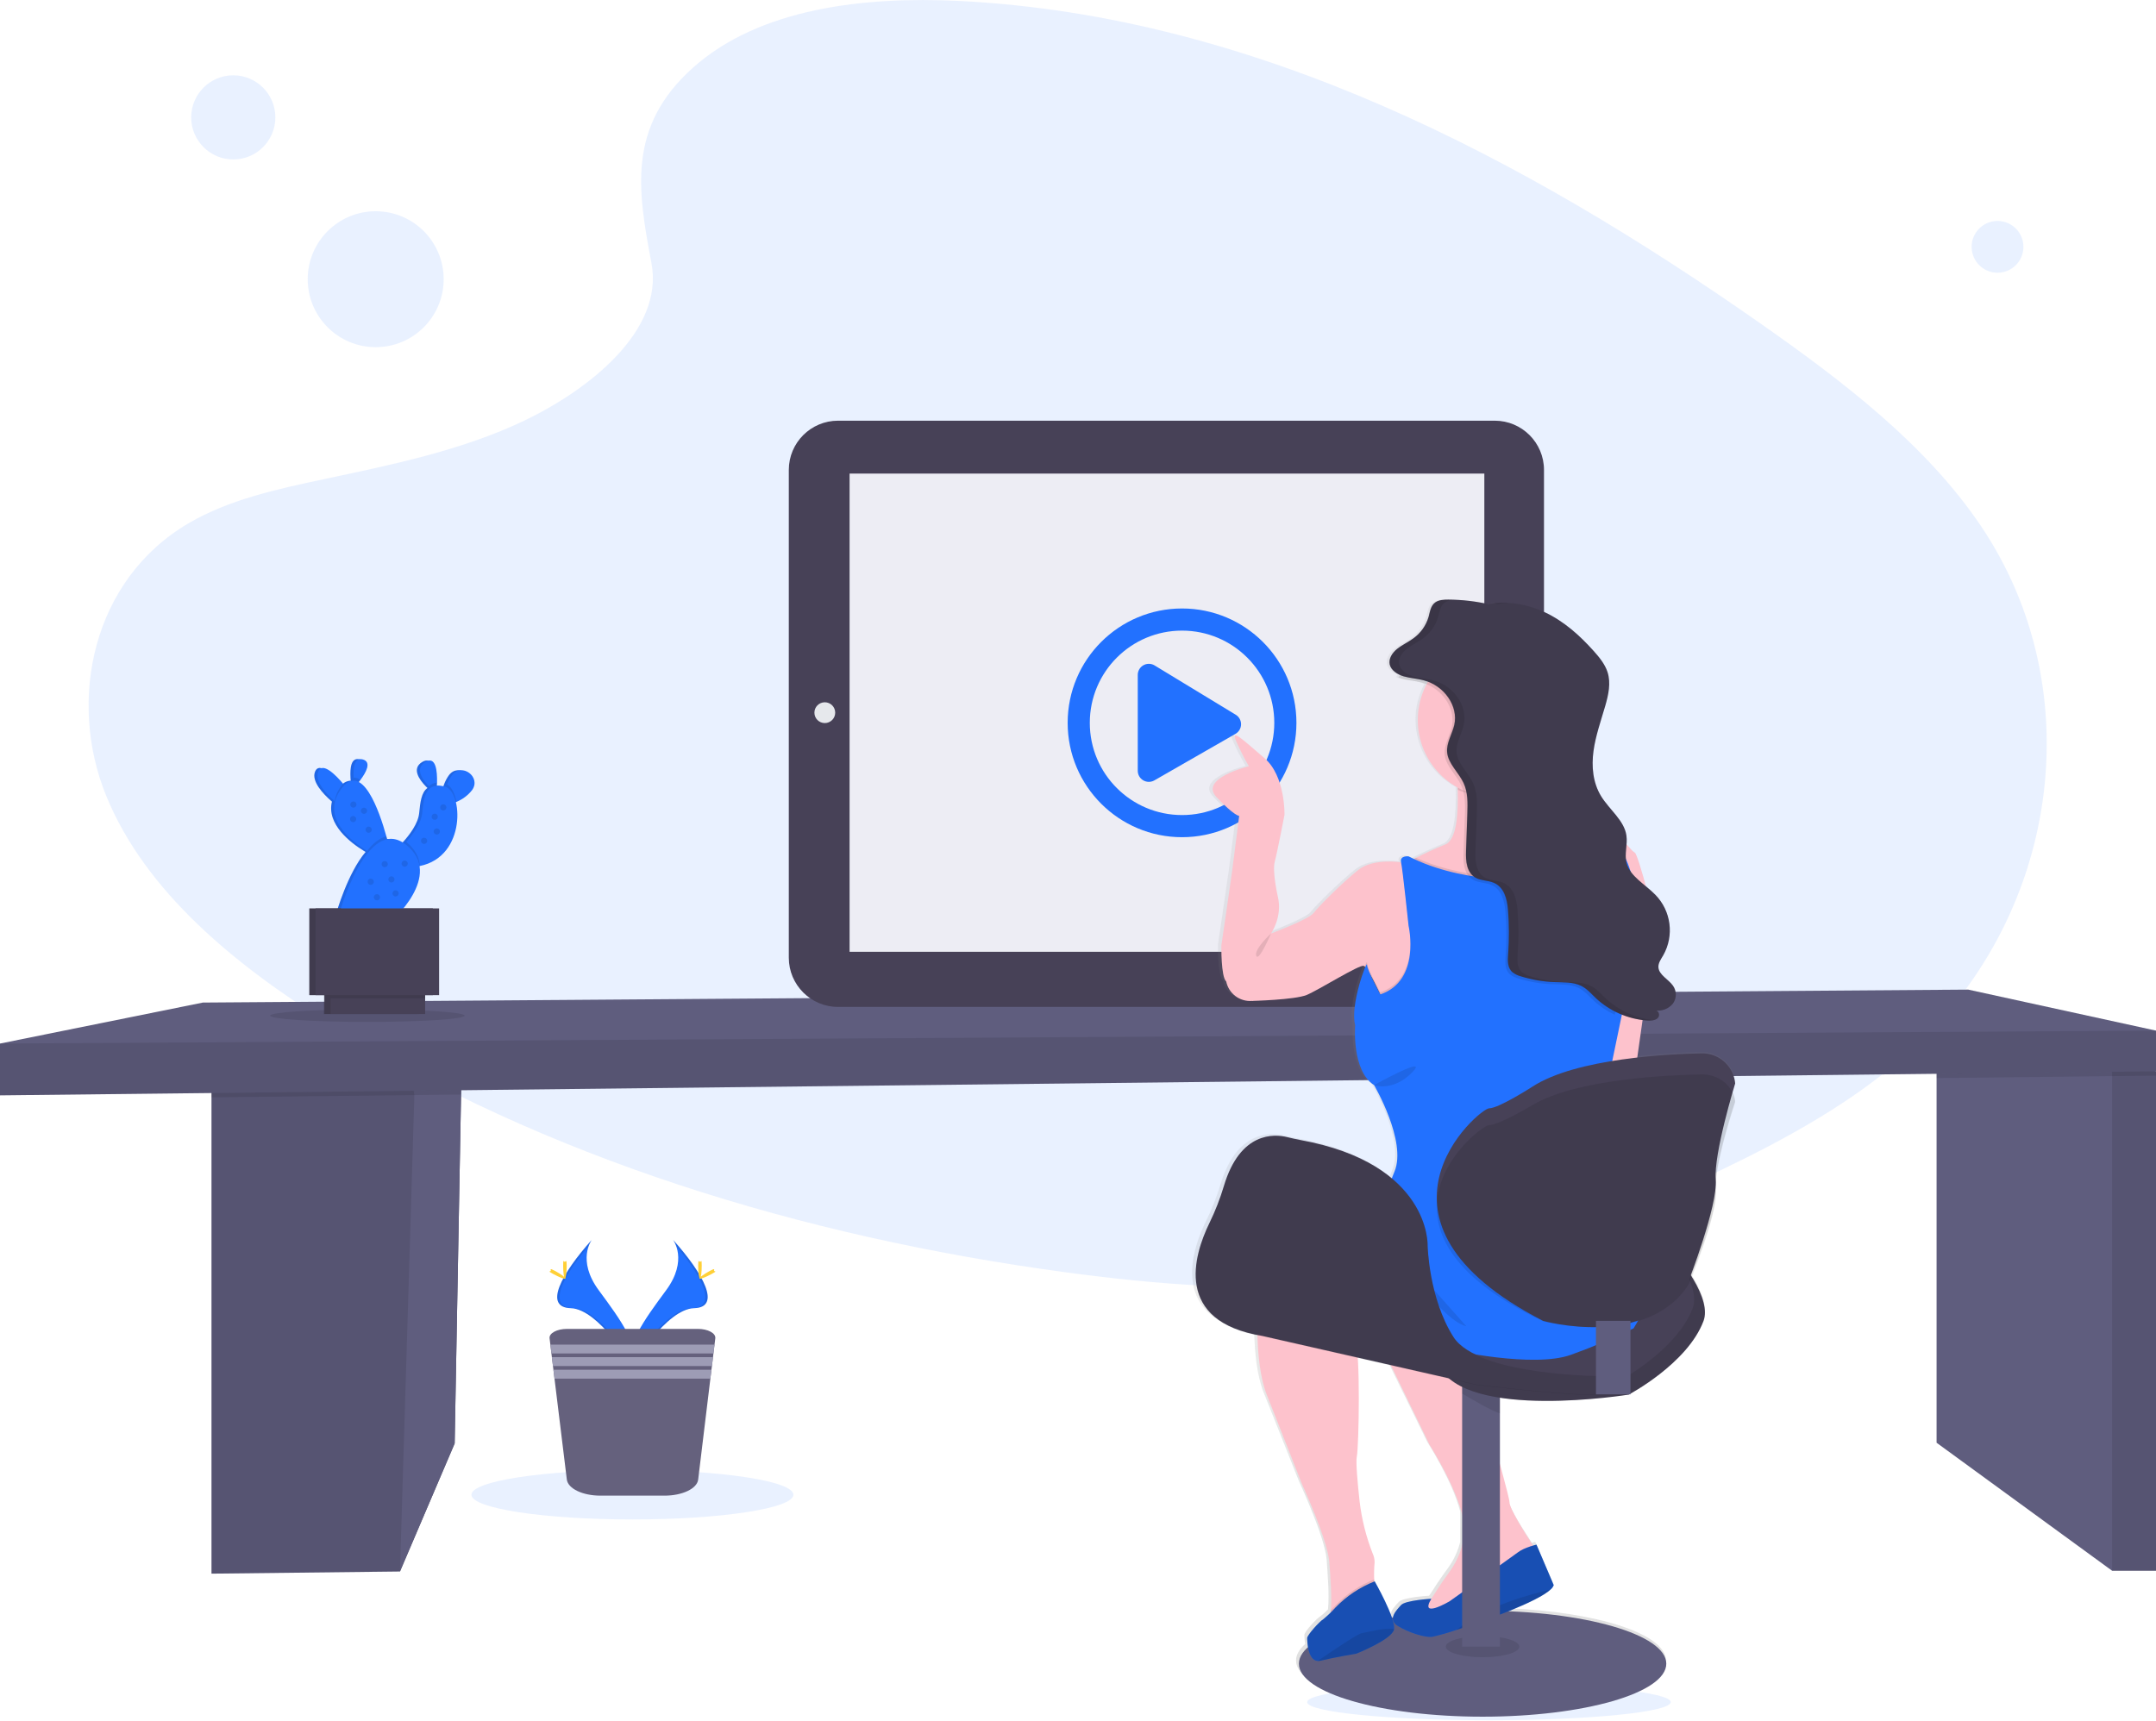
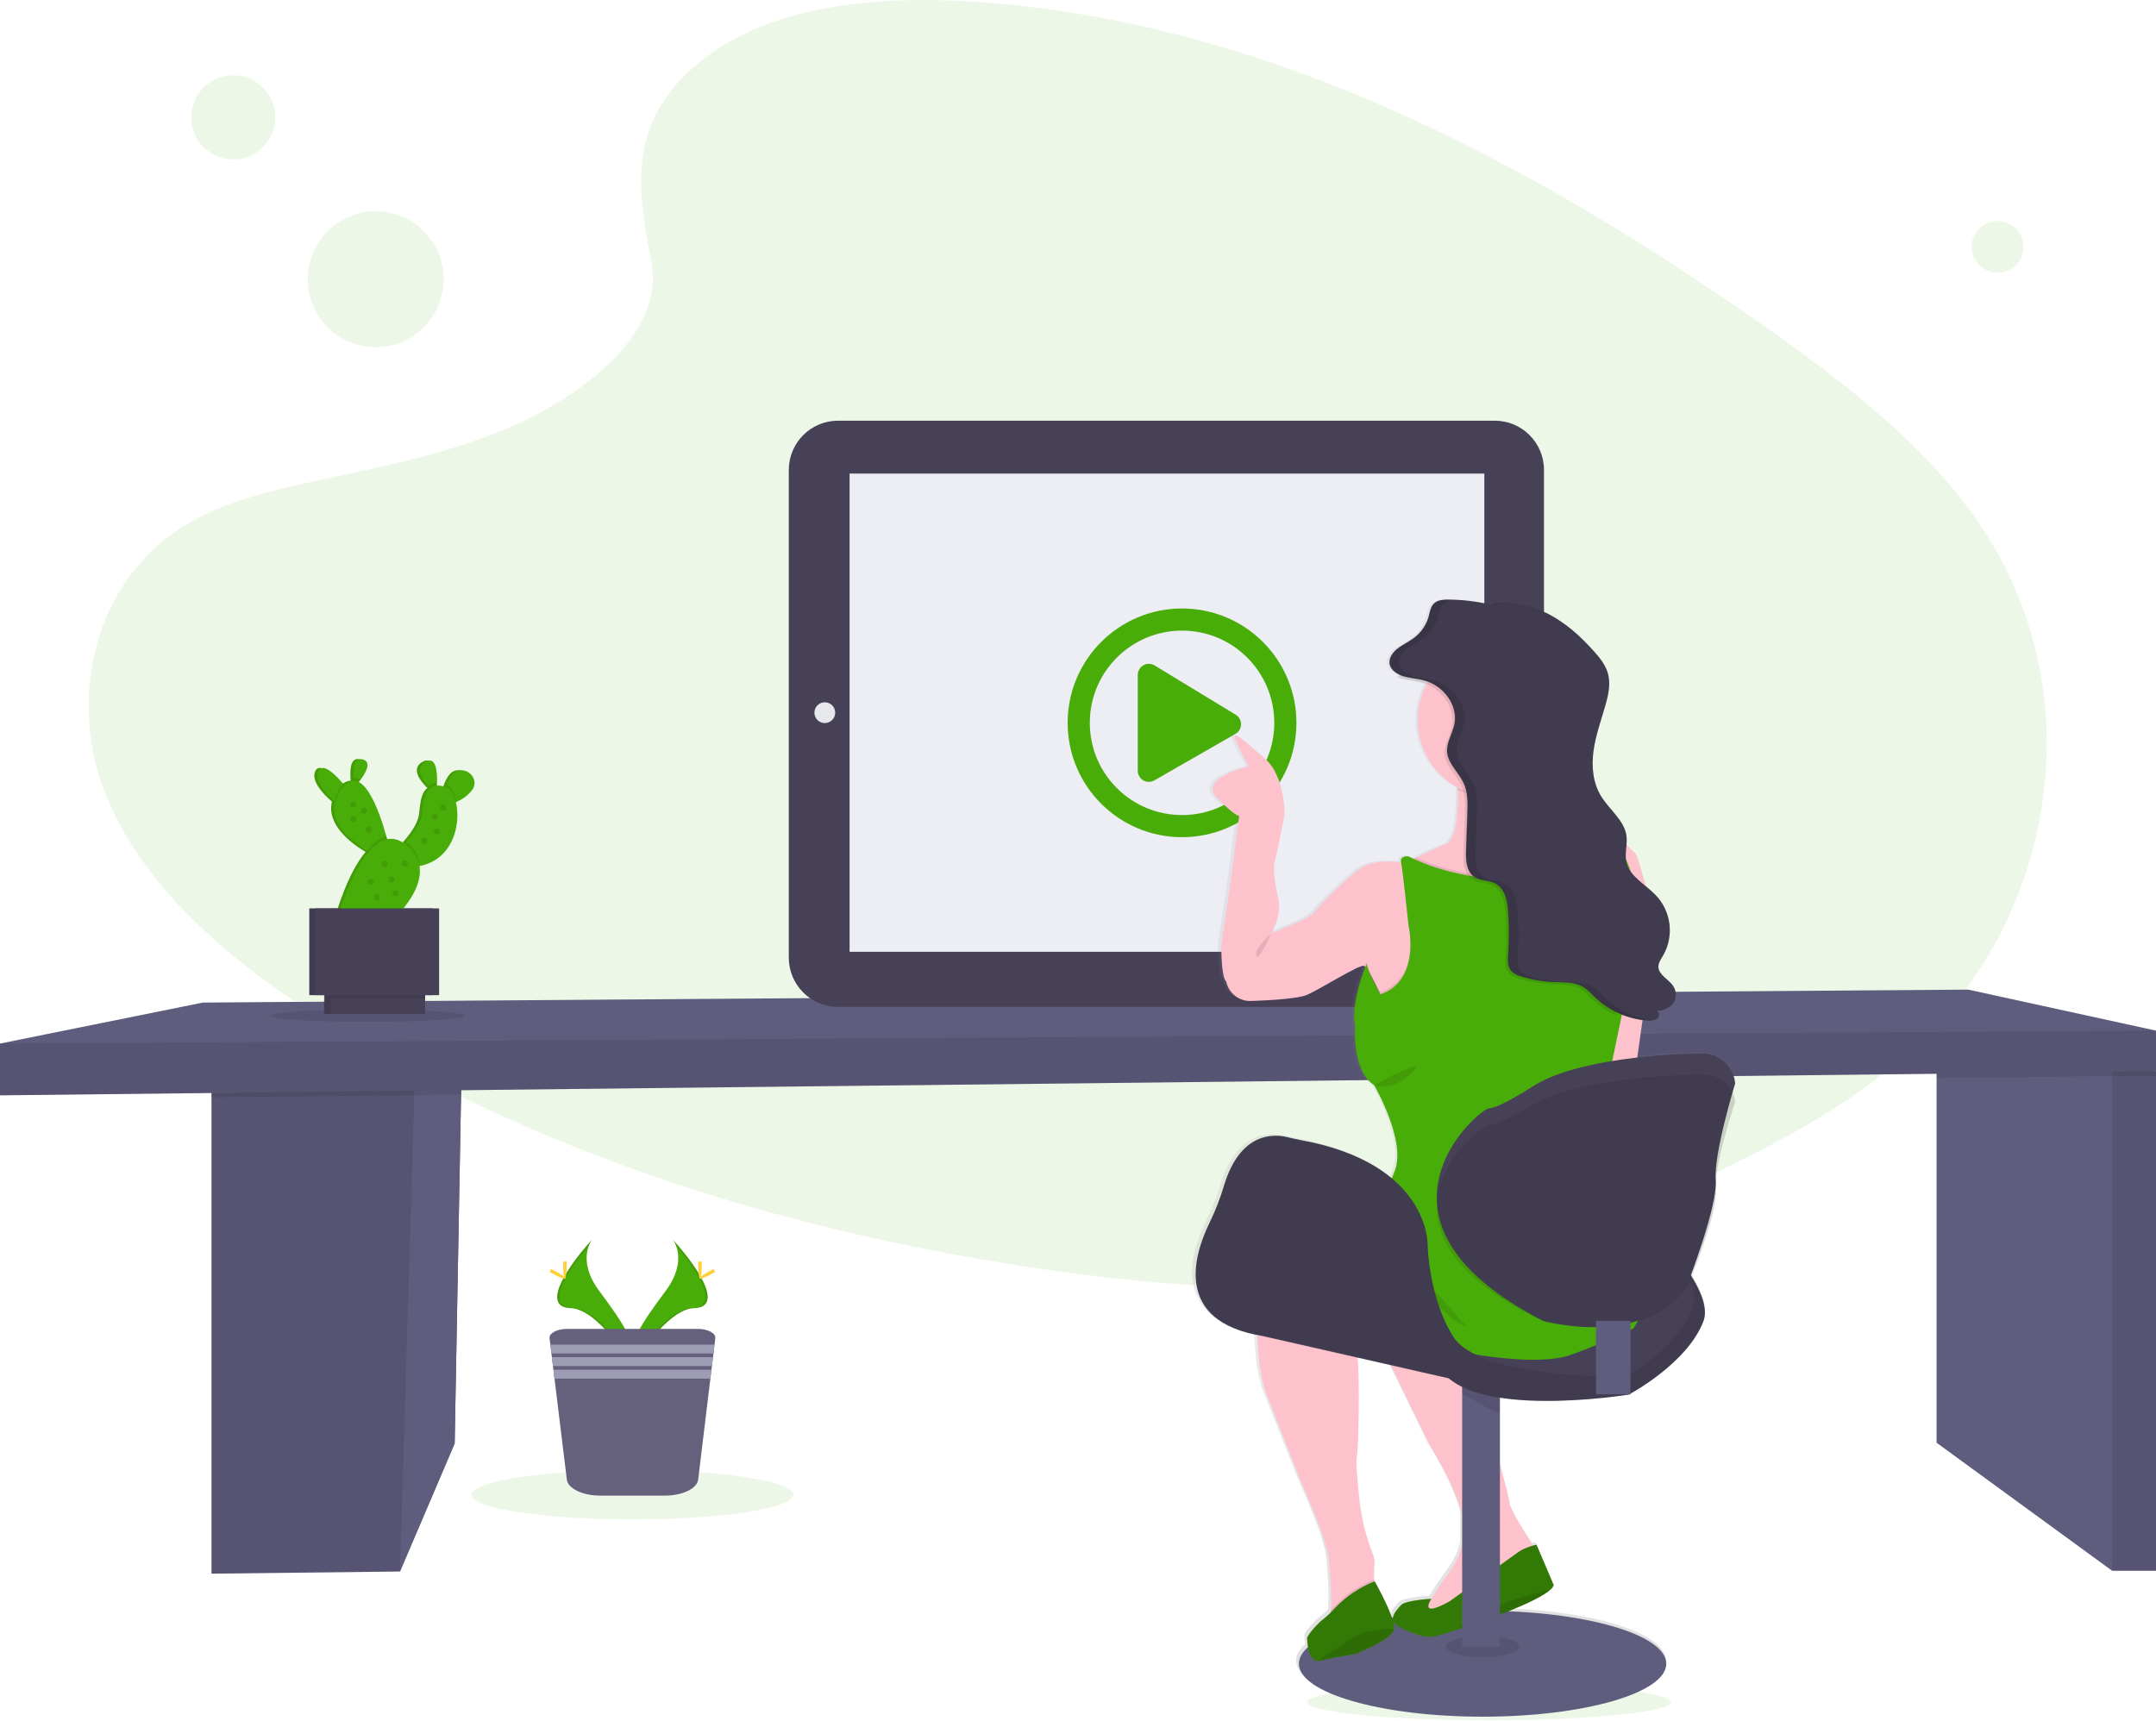
<svg xmlns="http://www.w3.org/2000/svg" id="26e08365-e7f3-4f87-b2fd-e29738693ebb" data-name="Layer 1" width="999" height="797.25" viewBox="0 0 999 797.25">
  <defs>
    <linearGradient id="c24143ca-a0c1-48a5-a3b5-0343775bf348" x1="778.67" y1="845.35" x2="778.67" y2="329.26" gradientUnits="userSpaceOnUse">
      <stop offset="0" stop-color="gray" stop-opacity="0.25" />
      <stop offset="0.54" stop-color="gray" stop-opacity="0.12" />
      <stop offset="1" stop-color="gray" stop-opacity="0.1" />
    </linearGradient>
  </defs>
-   <path d="M421.71,82.64c30.78-27.43,79.11-33,123.09-30.84,138.16,6.87,262.87,73.56,370.74,149,39.05,27.31,77.5,56.74,102.85,94.35,51.6,76.57,36.3,182.63-35.46,245.7-24.41,21.46-54,37.91-84.39,52.5-54,25.93-112.31,46.74-173.62,52.67-43.73,4.22-88,.79-131.46-5.11C472,624.45,352.81,588,252.9,525.72c-43.82-27.33-85.13-61.3-103.19-105.52S143.21,320,188,293.8c18.51-10.82,40.64-15.71,62.3-20.3,31.89-6.76,64.29-13.42,93.06-27.15,29.72-14.19,64.92-41.63,59-73C396,139.63,391,110,421.71,82.64Z" transform="translate(-100.5 -51.37)" fill="#2271ff" opacity="0.1" />
-   <circle cx="174.08" cy="129.4" r="31.5" fill="#2271ff" opacity="0.1" />
-   <circle cx="108.09" cy="54.4" r="19.5" fill="#2271ff" opacity="0.1" />
-   <circle cx="925.57" cy="114.4" r="12" fill="#2271ff" opacity="0.1" />
-   <ellipse cx="689.92" cy="788.85" rx="84.24" ry="8.4" fill="#2271ff" opacity="0.1" />
+   <path d="M421.71,82.64c30.78-27.43,79.11-33,123.09-30.84,138.16,6.87,262.87,73.56,370.74,149,39.05,27.31,77.5,56.74,102.85,94.35,51.6,76.57,36.3,182.63-35.46,245.7-24.41,21.46-54,37.91-84.39,52.5-54,25.93-112.31,46.74-173.62,52.67-43.73,4.22-88,.79-131.46-5.11C472,624.45,352.81,588,252.9,525.72c-43.82-27.33-85.13-61.3-103.19-105.52S143.21,320,188,293.8c18.51-10.82,40.64-15.71,62.3-20.3,31.89-6.76,64.29-13.42,93.06-27.15,29.72-14.19,64.92-41.63,59-73C396,139.63,391,110,421.71,82.64Z" transform="translate(-100.5 -51.37)" fill="#49AD09" opacity="0.1" />
+   <circle cx="174.08" cy="129.4" r="31.5" fill="#49AD09" opacity="0.1" />
+   <circle cx="108.09" cy="54.4" r="19.5" fill="#49AD09" opacity="0.1" />
+   <circle cx="925.57" cy="114.4" r="12" fill="#49AD09" opacity="0.1" />
+   <ellipse cx="689.92" cy="788.85" rx="84.24" ry="8.4" fill="#49AD09" opacity="0.1" />
  <polygon points="214 487.31 213.63 507.26 210.67 668.97 185.33 728.31 98 729.31 98 496.5 189.14 489.28 214 487.31" fill="#5f5d7e" />
  <polygon points="214 487.31 213.63 507.26 210.67 668.97 185.33 728.31 98 729.31 98 496.5 189.14 489.28 214 487.31" opacity="0.1" />
  <polygon points="214 487.31 213.63 507.26 210.67 668.97 185.33 728.31 192 507.64 191.98 507.5 189.14 489.28 214 487.31" fill="#5f5d7e" />
  <polygon points="189.14 489.28 214 487.31 213.63 507.26 191.98 507.5 98 508.55 98 496.5 189.14 489.28" opacity="0.1" />
  <polygon points="999 496.5 999 727.97 978.67 727.97 897.33 668.64 897.33 489.97 970 483.14 974.46 485.19 978.67 487.13 999 496.5" fill="#5f5d7e" />
  <rect x="978.67" y="485.19" width="20.33" height="242.78" opacity="0.1" />
  <polygon points="999 485.19 999 498.5 978.67 498.73 897.33 499.63 897.33 489.97 970 483.14 974.46 485.19 978.67 487.13 978.67 485.19 999 485.19" opacity="0.1" />
  <polygon points="999 477.64 999 496.5 0 507.64 0 483.64 94 464.64 912 458.64 999 477.64" fill="#5f5d7e" />
  <polygon points="999 477.64 999 496.5 0 507.64 0 483.64 999 477.64" opacity="0.1" />
  <rect x="365.5" y="194.97" width="349.92" height="271.69" rx="22.82" ry="22.82" fill="#474157" />
  <rect x="393.66" y="219.48" width="294.12" height="221.63" fill="#ededf4" />
  <circle cx="382.18" cy="330.29" r="4.82" fill="#e6e8ec" />
  <circle cx="700.81" cy="330.81" r="7.95" fill="#e6e8ec" />
-   <path d="M672.93,382.52l-37.61-22.86a5.14,5.14,0,0,0-7.63,4.48V408.6a5.14,5.14,0,0,0,7.63,4.48l37.61-21.58A5.15,5.15,0,0,0,672.93,382.52Zm28.28,3.85a53,53,0,1,0-53,53A53,53,0,0,0,701.21,386.37Zm-95.74,0a42.74,42.74,0,1,1,42.74,42.74A42.73,42.73,0,0,1,605.47,386.37Z" transform="translate(-100.5 -51.37)" fill="#2271ff" />
+   <path d="M672.93,382.52l-37.61-22.86a5.14,5.14,0,0,0-7.63,4.48V408.6a5.14,5.14,0,0,0,7.63,4.48l37.61-21.58A5.15,5.15,0,0,0,672.93,382.52Zm28.28,3.85a53,53,0,1,0-53,53A53,53,0,0,0,701.21,386.37Zm-95.74,0a42.74,42.74,0,1,1,42.74,42.74A42.73,42.73,0,0,1,605.47,386.37Z" transform="translate(-100.5 -51.37)" fill="#49AD09" />
  <path d="M904.38,560.51a12.5,12.5,0,0,0-1.13-3.52c.76-2.59,1.25-4.18,1.25-4.18s0-.38-.12-1a15.35,15.35,0,0,0-15.55-12.88c-6,.11-17.38.51-30,1.93.72-5.05,1.58-11.09,2.48-17.31l1.65.18c.38,0,.78,0,1.18.06h.53a5.44,5.44,0,0,0,3.66-1.12,2.16,2.16,0,0,0-.67-3.54,8.92,8.92,0,0,0,7.83-3.28,7,7,0,0,0,0-8.14c-2.11-3-6.58-5-6.82-8.53-.13-2,1.21-3.8,2.26-5.57a23.27,23.27,0,0,0-3.67-27.95,54.76,54.76,0,0,0-4.44-3.95c-2.2-8.08-4.5-15.3-5.18-15.53-.88-.29-2.39-2.19-3.83-3.82a18.4,18.4,0,0,0-.07-4.13c-1.06-7-8-12-11.82-18.18s-4.51-13.75-3.53-20.83,3.45-13.93,5.46-20.84c1.5-5.13,2.75-10.58,1.07-15.67-1.19-3.63-3.78-6.77-6.45-9.72-6.41-7.09-13.8-13.73-22.92-18a45.55,45.55,0,0,0-20.29-4.34h-.07l-1.1.06-.78.05-.78.08-.83.08h0c-.85.11-1.69.24-2.53.41a87.31,87.31,0,0,0-18.55-2.08h-.81a9.5,9.5,0,0,0-5.3,1.25c-2.22,1.55-2.5,4.33-3.17,6.75a18.73,18.73,0,0,1-7.2,10c-2.39,1.72-5.2,3-7.48,4.8s-4.06,4.5-3.45,7.16c.51,2.23,2.59,3.89,5,4.9-.29.36-.59.71-.87,1.08.47.19,1,.36,1.43.5,3,.89,6.23,1,9.27,1.81a20.31,20.31,0,0,1,2.46.83,35.12,35.12,0,0,0-4.11,16.52,35.59,35.59,0,0,0,18.62,31.22c0,.34,0,.67,0,1,.31,10.44-.48,23.14-5.82,25.29s-10.45,4.58-13.6,6.15l-1,.53c-.83-.38-1.66-.78-2.47-1.2,0,0-4.25-.5-3.51,2.74,0,0-12.85-2-19.9,3.49s-18.62,16.95-20.89,19.94S688,483.54,688,483.54s5.53-7.73,3.14-17.2c0,0-2.64-11.42-1.38-16s4.53-21.58,4.53-21.58.46-17.94-9.33-26.17-16.6-15-12.82-7a111.46,111.46,0,0,0,5.54,10.71s-23.41,5.56-15.1,14.24,10.57,8.69,10.57,8.69-2.77,21.43-3.28,25.42-5,34.39-5,34.39-.25,14.46,2.27,16.7c0,0,1.65,9.31,12.08,9,0,0,19.88-.5,25.42-2.74s24.66-14.21,26.68-13.46a1.15,1.15,0,0,1,.39.26,2.83,2.83,0,0,1,.3.3c-2,4.43-6.74,19.47-4.72,26.86,0,0-1.76,20.93,8.81,27.66,0,0,15.35,25.92,9.56,39.87-.46,1.13-.87,2.17-1.25,3.18-8.79-7.29-22.2-14-42.68-17.71-2.09-.38-4.17-.84-6.23-1.34-5.82-1.41-21.83-2.7-29.45,22.61a111.36,111.36,0,0,1-6.76,17.12c-3,6.07-6.33,14.77-6.4,23.4-.17,12.1,6.08,24.09,28.76,28.49.25,9,1.28,19.72,4.36,27.43,6.29,15.7,16.36,41.12,16.36,41.12s12.08,25.92,12.84,36.38c.49,6.85,1.21,15.83.71,22,0,.38-.06.74-.1,1.1a26.52,26.52,0,0,1-3.38,3.07c-1.76,1-7.55,7.23-7.55,8.72a26.64,26.64,0,0,0,.38,4.26c-2.74,2.39-4.24,5-4.24,7.6,0,13.52,38.37,24.48,85.7,24.48s85.69-11,85.69-24.48c0-12.34-32-22.54-73.58-24.22,8.67-3.46,16.37-7.09,19.56-10a4.68,4.68,0,0,0,1.51-2.06l-8.05-18.69s-.63.14-1.56.41l-.56-.84c-3.58-5.45-10.47-16.31-10.47-19.26,0-1.09-1.82-8.06-4.46-17.61V698c26.26,4,60.1-1.44,60.1-1.44l.15-.08h.66v-.36c4.55-2.52,27.31-15.85,34.06-33.53,2-5.16-.49-12.55-5.44-20.45,3.46-8.59,12-30.78,11.15-39.63,0-.47-.06-1-.06-1.52a26.12,26.12,0,0,0,.1-2.72c1-13,9-36.75,9-36.75S904.48,561.11,904.38,560.51Zm-170-57.76c1.82,3.2,3.77,7.29,4.54,8.95h0S736.26,506.8,734.43,502.75Zm1.9,280.1-.19.07,0-1a59.38,59.38,0,0,1,.19-7.82,9.16,9.16,0,0,0-.86-4.06,96,96,0,0,1-6.13-24.13c-1-8.72-1.83-18.23-1.31-20.65.78-3.71,1.42-31.81.45-45.66l15.48,3.48,18,36.7s11.58,17.92,15.17,32.06V766a34.6,34.6,0,0,1-5.41,11.74c-2.39,3.27-4.72,6.58-6.88,10-.66,1.06-1.39,2.15-2.12,3.17-.24,0-12.07.69-14.08,2.91-1.24,1.37-3.4,3.53-3.76,5.7l-.51.08C742,792.69,736.33,782.85,736.33,782.85Z" transform="translate(-100.5 -51.37)" fill="url(#c24143ca-a0c1-48a5-a3b5-0343775bf348)" />
  <path d="M812.43,770l-4,13-17,14.75-25,7.18s-11.75-6.43-7.75-7.68c1.11-.35,2.43-1.62,3.77-3.28-1.4,5.1,9.73-1.47,9.73-1.47s28.75-20.5,31.75-22.75a22.61,22.61,0,0,1,6.4-2.93C811.58,768.77,812.43,770,812.43,770Z" transform="translate(-100.5 -51.37)" opacity="0.1" />
  <path d="M812.43,770l-4,13-17,14.75-25,7.18s-11.75-6.43-7.75-7.68c1.11-.35,2.43-1.62,3.77-3.28a50,50,0,0,0,3.34-4.82c2.14-3.44,4.46-6.76,6.83-10a36,36,0,0,0,6.31-16.61c1.75-13.75-16-41.5-16-41.5l-32.25-66.25,45,5.5s24.25,83.25,24.25,87.25c0,3,6.84,13.85,10.4,19.32C811.58,768.77,812.43,770,812.43,770Z" transform="translate(-100.5 -51.37)" fill="#fdc2cc" />
  <ellipse cx="686.97" cy="771.05" rx="85.12" ry="24.55" fill="#5f5d7e" />
-   <path d="M820.43,786a4.8,4.8,0,0,1-1.5,2.07c-6.18,5.67-29.29,14.1-43.57,18.68A101.11,101.11,0,0,1,763.93,810c-3.5.25-10.75-2-15.75-5.07s-.5-7.43,1.52-9.68,14-2.92,14-2.92c-5.75,9.57,8.49,1.17,8.49,1.17s28.75-20.5,31.75-22.75,8.5-3.5,8.5-3.5Z" transform="translate(-100.5 -51.37)" fill="#2271ff" />
+   <path d="M820.43,786a4.8,4.8,0,0,1-1.5,2.07c-6.18,5.67-29.29,14.1-43.57,18.68A101.11,101.11,0,0,1,763.93,810c-3.5.25-10.75-2-15.75-5.07s-.5-7.43,1.52-9.68,14-2.92,14-2.92c-5.75,9.57,8.49,1.17,8.49,1.17s28.75-20.5,31.75-22.75,8.5-3.5,8.5-3.5Z" transform="translate(-100.5 -51.37)" fill="#49AD09" />
  <path d="M820.43,786a4.8,4.8,0,0,1-1.5,2.07c-6.18,5.67-29.29,14.1-43.57,18.68A101.11,101.11,0,0,1,763.93,810c-3.5.25-10.75-2-15.75-5.07s-.5-7.43,1.52-9.68,14-2.92,14-2.92c-5.75,9.57,8.49,1.17,8.49,1.17s28.75-20.5,31.75-22.75,8.5-3.5,8.5-3.5Z" transform="translate(-100.5 -51.37)" opacity="0.3" />
  <path d="M818.93,788.09c-6.18,5.67-29.29,14.1-43.57,18.68C788.3,795.81,810,790.08,818.93,788.09Z" transform="translate(-100.5 -51.37)" opacity="0.1" />
  <ellipse cx="686.97" cy="763.14" rx="17.03" ry="4.91" opacity="0.1" />
  <rect x="677.5" y="633.64" width="17.5" height="129.5" fill="#5f5d7e" />
  <path d="M795.5,691.43v15c-3.5-1.08-11.49-5.63-17.5-9.21V685h3.65Z" transform="translate(-100.5 -51.37)" opacity="0.1" />
  <path d="M754.27,628.63s57.78-14.87,72.16-26,70.85,41.24,63.39,61-34.62,34.07-34.62,34.07-75.11,12.22-87.9-13.27S754.27,628.63,754.27,628.63Z" transform="translate(-100.5 -51.37)" fill="#474157" />
  <path d="M754.27,628.63s57.78-14.87,72.16-26,70.85,41.24,63.39,61-34.62,34.07-34.62,34.07-75.11,12.22-87.9-13.27S754.27,628.63,754.27,628.63Z" transform="translate(-100.5 -51.37)" opacity="0.1" />
  <path d="M749.27,622.63s57.78-14.87,72.16-26,70.85,41.24,63.39,61-34.62,34.07-34.62,34.07-75.11,12.22-87.9-13.27S749.27,622.63,749.27,622.63Z" transform="translate(-100.5 -51.37)" fill="#474157" />
  <path d="M695.68,486.27,689.43,484s5.5-7.75,3.13-17.25c0,0-2.63-11.46-1.38-16.1s4.5-21.65,4.5-21.65.46-18-9.27-26.25-16.48-15-12.73-7a111.4,111.4,0,0,0,5.5,10.75s-23.25,5.57-15,14.29,10.5,8.71,10.5,8.71-2.75,21.5-3.25,25.5-5,34.5-5,34.5-.25,14.5,2.25,16.75a11.31,11.31,0,0,0,12,9C682.46,515.22,703.68,491.77,695.68,486.27Z" transform="translate(-100.5 -51.37)" fill="#fdc2cc" />
  <path d="M846.68,440.27v14L832.18,459l-24.7,18.18L800.93,482l-29.25-11.75-18.5-19.5s.9-.49,2.46-1.3l1-.53c3.13-1.57,8.06-4,13.51-6.17s6.09-14.89,5.78-25.37l0-1c-.25-7.35-1-13.36-1-13.36s3.05-.58,7.49-1.24c12.31-1.83,35.28-4.3,33.26,3.24a17.37,17.37,0,0,0,0,7.79c.06.28.12.57.19.85,2.08,9.09,8.52,18.61,8.52,18.61l20,7.2.56.2Z" transform="translate(-100.5 -51.37)" fill="#fdc2cc" />
  <path d="M846.68,444.52v-4.25a14,14,0,0,1,4.75,0c1.75.5,5.07,5.75,6.57,6.25s10.68,34.75,9.68,37.75S857.23,555,857.23,555l-19.05,21-3.75-57.75L846.68,484Z" transform="translate(-100.5 -51.37)" fill="#fdc2cc" />
  <path d="M747.93,601.77s-17.41,3.75-15.2,9.25,11.95,5.75,11.95,5.75Z" transform="translate(-100.5 -51.37)" fill="#fdc2cc" />
  <path d="M772.18,490.72l-13.25,28.55-15.75,11.5L740.43,513s-5.32-11.75-7.61-13.74a1.15,1.15,0,0,0-.39-.26c-2-.75-21,11.25-26.5,13.5s-25.25,2.75-25.25,2.75L689.43,484s17.5-6.5,19.75-9.5,13.75-14.5,20.75-20S749.7,451,749.7,451l.2.08,3.28,1.42,9.5,23.25Z" transform="translate(-100.5 -51.37)" fill="#fdc2cc" />
  <path d="M737.43,775.52a59.64,59.64,0,0,0-.19,7.84c.07,2.79.19,5.16.19,5.16l-5.75,12s-19.75,6.5-16.5,3.75c1.13-.95,1.71-3.42,2-6.69.49-6.18-.22-15.19-.71-22.06-.75-10.5-12.75-36.5-12.75-36.5s-10-25.5-16.25-41.25-4-44.25-4-44.25,1-21.5,5.5-28,22-8.75,22-8.75L719.18,644s6.75,25.5,9.25,29.25,1.75,48.5.75,53.25c-.51,2.43.35,12,1.31,20.72a97.31,97.31,0,0,0,6.08,24.2A9.24,9.24,0,0,1,737.43,775.52Z" transform="translate(-100.5 -51.37)" fill="#fdc2cc" />
  <path d="M737.43,788.52l-5.75,12s-19.75,6.5-16.5,3.75c1.13-.95,1.71-3.42,2-6.69.71-.71,1.47-1.49,2.25-2.29a50.49,50.49,0,0,1,17.85-11.93h0C737.31,786.15,737.43,788.52,737.43,788.52Z" transform="translate(-100.5 -51.37)" opacity="0.1" />
-   <path d="M746.45,806.38a.59.59,0,0,1,0,.14c-1,4.75-17.5,11.25-17.5,11.25s-10.5,1.75-16.5,3.25a4.15,4.15,0,0,1-1.41.13c-4.63-.35-4.84-9.26-4.84-10.63s5.75-7.75,7.5-8.75a53.63,53.63,0,0,0,5.56-5.33,51.6,51.6,0,0,1,18.22-12.17h0S747.25,801.45,746.45,806.38Z" transform="translate(-100.5 -51.37)" fill="#2271ff" />
+   <path d="M746.45,806.38a.59.59,0,0,1,0,.14c-1,4.75-17.5,11.25-17.5,11.25s-10.5,1.75-16.5,3.25a4.15,4.15,0,0,1-1.41.13c-4.63-.35-4.84-9.26-4.84-10.63s5.75-7.75,7.5-8.75a53.63,53.63,0,0,0,5.56-5.33,51.6,51.6,0,0,1,18.22-12.17h0S747.25,801.45,746.45,806.38Z" transform="translate(-100.5 -51.37)" fill="#49AD09" />
  <path d="M746.45,806.38a.59.59,0,0,1,0,.14c-1,4.75-17.5,11.25-17.5,11.25s-10.5,1.75-16.5,3.25a4.15,4.15,0,0,1-1.41.13c-4.63-.35-4.84-9.26-4.84-10.63s5.75-7.75,7.5-8.75a53,53,0,0,0,5.64-5.41,50.57,50.57,0,0,1,17.86-12l.28-.11S747.25,801.45,746.45,806.38Z" transform="translate(-100.5 -51.37)" opacity="0.3" />
  <path d="M746.45,806.38a.59.59,0,0,1,0,.14c-1,4.75-17.5,11.25-17.5,11.25s-10.5,1.75-16.5,3.25a4.15,4.15,0,0,1-1.41.13c5.44-3.73,18.63-12.68,20.41-12.88S742,805.55,746.45,806.38Z" transform="translate(-100.5 -51.37)" opacity="0.1" />
  <path d="M815.91,413.66c-6.18,5.09-11.86,4.36-20.49,4.36-6.24,0-14.35,2.19-19.46-.62-.21-7.81-1-14.38-1-14.38s43.5-8.25,40.75,2A18.18,18.18,0,0,0,815.91,413.66Z" transform="translate(-100.5 -51.37)" opacity="0.1" />
  <path d="M828.93,385.06a35.75,35.75,0,0,1-35.75,35.75c-.92,0-1.84,0-2.74-.1h0a35.75,35.75,0,1,1,38.5-35.65Z" transform="translate(-100.5 -51.37)" fill="#fdc2cc" />
  <path d="M762.68,475.77l9.5,15-13.25,28.55-15.75,11.5L740.43,513s-5.32-11.75-7.61-13.74c.66-1.61,1.11-2.35,1.11-1.76,0,2.5,6.15,13.75,6.15,13.75,19-6.5,13.1-31.75,13.1-31.75s-2.36-22.5-3.28-28.42l3.28,1.42Z" transform="translate(-100.5 -51.37)" opacity="0.1" />
  <path d="M846.68,440.27v14L832.18,459l-24.7,18.18L800.93,482l-29.25-11.75-18.5-19.5s.9-.49,2.46-1.3l1-.53c12.87,5.85,26.8,8,36.75,8.77a111,111,0,0,0,13.76.31C844.82,452,845.94,442.9,845,439.67Z" transform="translate(-100.5 -51.37)" opacity="0.1" />
-   <path d="M857.43,667a280.29,280.29,0,0,1-29,12.25c-17.25,6.25-55.25-2-60-3.25s-41.25-15.75-55.25-21.25-17.5-1-20.75-1.5-5.5-6.75-6-8.5,9-17,14.25-24.75,21-6.25,23.25-6.75,18,0,18,0-1-5,4.75-19-9.5-40-9.5-40c-10.5-6.75-8.75-27.75-8.75-27.75-2.5-9.25,5.5-30.5,5.5-28s6.15,13.75,6.15,13.75c19-6.5,13.1-31.75,13.1-31.75s-2.75-26.25-3.48-29.5,3.48-2.75,3.48-2.75q1.22.63,2.46,1.2c13.16,6.2,27.56,8.46,37.78,9.24a111,111,0,0,0,13.76.31c45.67-7.37,37.58-19.12,37.28-19.54l2.22.79c16.5,12,11.5,51.75,11.5,51.75L852,521.67l-4.59,22.1s16.25,98.5,17.75,103.5S857.43,667,857.43,667Z" transform="translate(-100.5 -51.37)" fill="#2271ff" />
+   <path d="M857.43,667a280.29,280.29,0,0,1-29,12.25c-17.25,6.25-55.25-2-60-3.25s-41.25-15.75-55.25-21.25-17.5-1-20.75-1.5-5.5-6.75-6-8.5,9-17,14.25-24.75,21-6.25,23.25-6.75,18,0,18,0-1-5,4.75-19-9.5-40-9.5-40c-10.5-6.75-8.75-27.75-8.75-27.75-2.5-9.25,5.5-30.5,5.5-28s6.15,13.75,6.15,13.75c19-6.5,13.1-31.75,13.1-31.75s-2.75-26.25-3.48-29.5,3.48-2.75,3.48-2.75q1.22.63,2.46,1.2c13.16,6.2,27.56,8.46,37.78,9.24a111,111,0,0,0,13.76.31c45.67-7.37,37.58-19.12,37.28-19.54l2.22.79c16.5,12,11.5,51.75,11.5,51.75L852,521.67l-4.59,22.1s16.25,98.5,17.75,103.5S857.43,667,857.43,667Z" transform="translate(-100.5 -51.37)" fill="#49AD09" />
  <path d="M735.68,622c-1,.75-12.25,24-4,30.5S735.68,622,735.68,622Z" transform="translate(-100.5 -51.37)" opacity="0.1" />
  <path d="M743.68,625.27c.25.75,23.5,37.75,36.25,40.75Z" transform="translate(-100.5 -51.37)" opacity="0.1" />
  <path d="M799.69,332.48l-3.72.79a25.07,25.07,0,0,1,3.14-.93Z" transform="translate(-100.5 -51.37)" opacity="0.1" />
  <path d="M855.71,492l-7,29.65a36.22,36.22,0,0,1-9.72-6.51c-2.23-2.12-4.23-4.55-7.1-5.94-3.69-1.79-8.14-1.55-12.33-1.7a59.32,59.32,0,0,1-15.42-2.64,10.88,10.88,0,0,1-4-1.94c-2.38-2.1-2.22-5.49-2-8.45a129.57,129.57,0,0,0,.15-17.29c-.06-1.08-.14-2.16-.23-3.24-.4-4.83-1.7-10.43-6.64-12.5-2.54-1-5.57-.92-8-2.13a6.61,6.61,0,0,1-1-.62c-3.6-2.52-3.93-7.57-3.79-11.82q.32-8.76.61-17.53a50.94,50.94,0,0,0-.19-8.65h0a19.21,19.21,0,0,0-1.56-5.52c-2.17-4.64-6.69-8.51-7.5-13.41a5.43,5.43,0,0,1-.09-.69c-.42-4.38,2.34-8.46,3.31-12.77,1.94-8.67-4.58-18.17-14.17-20.66-3-.78-6.22-.93-9.21-1.82a14.79,14.79,0,0,1-1.41-.5c7.24-9.66,19.65-16,33.74-16,22.33,0,40.44,16,40.44,35.75,0,11.2-5.83,21.19-14.94,27.75.06.28.13.57.21.85,2.35,9.09,9.64,18.61,9.64,18.61l22.64,7.2,2.52.8C861.37,452.27,855.71,492,855.71,492Z" transform="translate(-100.5 -51.37)" opacity="0.1" />
  <path d="M868,520.72c-.22,0-.43-.05-.64-.09A1.33,1.33,0,0,1,868,520.72Z" transform="translate(-100.5 -51.37)" opacity="0.1" />
  <path d="M790.68,331.49a86,86,0,0,0-19.08-2.23c-2.09,0-4.33.11-6,1.26-2.21,1.55-2.49,4.35-3.15,6.77a18.78,18.78,0,0,1-7.15,10c-2.37,1.73-5.16,3-7.43,4.82s-4,4.52-3.43,7.18S748,364,751,364.85s6.19,1,9.21,1.82c9.59,2.49,16.1,12,14.16,20.65-1,4.31-3.73,8.39-3.31,12.77.49,5.23,5.32,9.26,7.59,14.11,2.07,4.42,1.93,9.38,1.77,14.16l-.61,17.54c-.16,4.62.24,10.18,4.8,12.44,2.44,1.2,5.48,1.07,8,2.13,4.94,2.06,6.24,7.67,6.64,12.49a129.1,129.1,0,0,1,.08,20.53c-.23,3-.39,6.35,2,8.45a10.72,10.72,0,0,0,4,1.94,59.32,59.32,0,0,0,15.42,2.64c4.2.16,8.64-.08,12.33,1.7,2.87,1.39,4.87,3.83,7.1,5.94a39.24,39.24,0,0,0,23.18,10.15c1.85.16,3.95.12,5.24-1.07s.53-3.76-1.31-3.61a8.89,8.89,0,0,0,8.42-3.22,7.1,7.1,0,0,0,0-8.17c-2.09-3-6.53-5-6.77-8.56-.13-2,1.2-3.81,2.24-5.59a23.51,23.51,0,0,0-3.64-28c-4.69-4.85-11.72-8.53-13.36-14.75-1.09-4.16.56-8.53-.07-12.76-1-7-7.93-12-11.74-18.24s-4.48-13.79-3.51-20.89,3.43-14,5.43-20.9c1.49-5.15,2.72-10.62,1.06-15.73-1.19-3.63-3.75-6.78-6.41-9.75-6.37-7.11-13.7-13.77-22.76-18s-20.1-5.87-29.72-2.74" transform="translate(-100.5 -51.37)" fill="#474157" />
  <path d="M790.68,331.49a86,86,0,0,0-19.08-2.23c-2.09,0-4.33.11-6,1.26-2.21,1.55-2.49,4.35-3.15,6.77a18.78,18.78,0,0,1-7.15,10c-2.37,1.73-5.16,3-7.43,4.82s-4,4.52-3.43,7.18S748,364,751,364.85s6.19,1,9.21,1.82c9.59,2.49,16.1,12,14.16,20.65-1,4.31-3.73,8.39-3.31,12.77.49,5.23,5.32,9.26,7.59,14.11,2.07,4.42,1.93,9.38,1.77,14.16l-.61,17.54c-.16,4.62.24,10.18,4.8,12.44,2.44,1.2,5.48,1.07,8,2.13,4.94,2.06,6.24,7.67,6.64,12.49a129.1,129.1,0,0,1,.08,20.53c-.23,3-.39,6.35,2,8.45a10.72,10.72,0,0,0,4,1.94,59.32,59.32,0,0,0,15.42,2.64c4.2.16,8.64-.08,12.33,1.7,2.87,1.39,4.87,3.83,7.1,5.94a39.24,39.24,0,0,0,23.18,10.15c1.85.16,3.95.12,5.24-1.07s.53-3.76-1.31-3.61a8.89,8.89,0,0,0,8.42-3.22,7.1,7.1,0,0,0,0-8.17c-2.09-3-6.53-5-6.77-8.56-.13-2,1.2-3.81,2.24-5.59a23.51,23.51,0,0,0-3.64-28c-4.69-4.85-11.72-8.53-13.36-14.75-1.09-4.16.56-8.53-.07-12.76-1-7-7.93-12-11.74-18.24s-4.48-13.79-3.51-20.89,3.43-14,5.43-20.9c1.49-5.15,2.72-10.62,1.06-15.73-1.19-3.63-3.75-6.78-6.41-9.75-6.37-7.11-13.7-13.77-22.76-18s-20.1-5.87-29.72-2.74" transform="translate(-100.5 -51.37)" opacity="0.1" />
  <path d="M737.18,554.27s8.5,3.25,17.5-5.75S737.18,554.27,737.18,554.27Z" transform="translate(-100.5 -51.37)" opacity="0.1" />
  <g opacity="0.1">
    <path d="M794.44,331.34a35.56,35.56,0,0,1,5-.63,37.93,37.93,0,0,0-7,.22Z" transform="translate(-100.5 -51.37)" />
    <path d="M844.58,514.16c-2.24-2.11-4.23-4.55-7.11-5.94-3.68-1.78-8.13-1.54-12.33-1.7a59,59,0,0,1-15.42-2.64,10.72,10.72,0,0,1-4-1.94c-2.38-2.1-2.21-5.48-2-8.45a129.1,129.1,0,0,0-.08-20.53c-.41-4.82-1.7-10.43-6.65-12.49-2.53-1.06-5.56-.93-8-2.13-4.56-2.26-5-7.82-4.81-12.44q.31-8.77.61-17.53c.17-4.79.3-9.75-1.77-14.17-2.27-4.85-7.1-8.87-7.59-14.11-.41-4.37,2.35-8.46,3.32-12.77,1.94-8.67-4.58-18.16-14.17-20.65-3-.78-6.22-.94-9.21-1.82s-5.89-2.78-6.51-5.5,1.15-5.36,3.42-7.19,5.06-3.09,7.44-4.82a18.71,18.71,0,0,0,7.14-10c.67-2.42,1-5.21,3.15-6.77a8,8,0,0,1,4.1-1.2c-.89,0-1.78-.05-2.66-.05-2.09,0-4.33.11-6,1.25-2.21,1.56-2.49,4.35-3.15,6.77a18.78,18.78,0,0,1-7.15,10c-2.37,1.73-5.16,3-7.43,4.82s-4,4.52-3.43,7.19,3.53,4.61,6.52,5.5,6.19,1,9.21,1.82c9.59,2.49,16.1,12,14.16,20.65-1,4.31-3.73,8.4-3.31,12.77.49,5.24,5.32,9.26,7.59,14.11,2.07,4.42,1.94,9.38,1.77,14.17q-.31,8.76-.61,17.53c-.16,4.62.24,10.18,4.8,12.44,2.44,1.2,5.48,1.07,8,2.13,4.94,2.06,6.24,7.67,6.64,12.49a129.1,129.1,0,0,1,.08,20.53c-.23,3-.39,6.35,2,8.45a10.72,10.72,0,0,0,4,1.94,58.91,58.91,0,0,0,15.42,2.64c4.2.16,8.64-.08,12.33,1.7,2.87,1.39,4.87,3.83,7.11,5.94a39.18,39.18,0,0,0,23.17,10.15,10.71,10.71,0,0,0,3.35-.13A39.11,39.11,0,0,1,844.58,514.16Z" transform="translate(-100.5 -51.37)" />
  </g>
  <path d="M689.43,484s-8,7.34-6.83,10.34S689.43,484,689.43,484Z" transform="translate(-100.5 -51.37)" opacity="0.1" />
  <path d="M696.85,578.35c-5.77-1.41-21.68-2.71-29.25,22.68a112.32,112.32,0,0,1-6.71,17.17c-7.26,14.91-16.64,45.57,24.61,52.32l99,22.5s53,6.5,56.5,4,3-8,3-8-58.5,0-70-18-12-42.5-12-42.5,1.44-37.83-59-48.82C701,579.32,698.9,578.85,696.85,578.35Z" transform="translate(-100.5 -51.37)" fill="#474157" />
  <path d="M696.85,578.52c-5.77-1.41-21.68-2.71-29.25,22.69a112.32,112.32,0,0,1-6.71,17.17c-7.26,14.9-16.64,45.56,24.61,52.31l99,22.5s53,6.5,56.5,4,3-8,3-8-58.5,0-70-18-12-42.5-12-42.5,1.44-37.83-59-48.82C701,579.49,698.9,579,696.85,578.52Z" transform="translate(-100.5 -51.37)" opacity="0.1" />
  <path d="M904.38,552.48a15.29,15.29,0,0,0-15.45-12.92c-14.24.26-58.07,2.16-78.43,15.46,0,0-15.5,10-20,10s-65.5,52,25,98.5c0,0,48.5,13.8,67.5-18.6,0,0,13.5-34.8,12.5-46.85s9-44.55,9-44.55S904.48,553.13,904.38,552.48Z" transform="translate(-100.5 -51.37)" fill="#474157" />
  <path d="M904.38,561.24c-1.14-7-7.8-12.06-15.45-11.93-14.24.24-58.07,2-78.43,14.27,0,0-15.5,9.23-20,9.23s-65.5,48,25,90.93c0,0,48.5,12.74,67.5-17.17,0,0,13.5-32.13,12.5-43.25s9-41.12,9-41.12S904.48,561.84,904.38,561.24Z" transform="translate(-100.5 -51.37)" opacity="0.1" />
  <rect x="739.5" y="612.14" width="16" height="34.07" fill="#5f5d7e" />
  <ellipse cx="170.24" cy="470.71" rx="45.04" ry="2.89" opacity="0.1" />
-   <path d="M308.54,410.62a17.18,17.18,0,0,0-2.28,4.29c-.14.38-.28.8-.42,1.21a3.69,3.69,0,0,0-.79-.27,11.34,11.34,0,0,0-3.57-.31c0-.46.06-1,.07-1.46.15-5.27-.47-12.62-5.5-9.51-4.82,3-1.38,8,1.73,11.21l.8.78c-2.84,2-3.38,6.73-3.85,11.64s-4.64,10.29-7.41,13.34c-.28.31-.53.59-.78.85a10.11,10.11,0,0,0-8.05-2.07c-.11-.43-.24-.88-.37-1.36-2.24-8.08-6.89-22.09-12.82-25.16l.78-1c2.52-3.3,5.36-8.19,1.17-9.45s-4.57,4.25-4.34,8.37c0,.52.08,1,.12,1.46a6.17,6.17,0,0,0-4.38,2.14l-.65-.76c-3.4-4-9.63-10.37-11.52-5.56-1.76,4.48,3.73,10.29,7.59,13.66l.24.21C251.72,433.4,263,442,269.12,445.72l.79.48c-8.4,9.9-13.59,28.45-13.59,28.45l23.52,4.2s15.6-13.45,13.6-26.09l.16,0c15.59-3.12,19.13-19.74,16.7-29.61l.28-.11a17.74,17.74,0,0,0,7.22-5.46C322.16,411.51,313,404.67,308.54,410.62Z" transform="translate(-100.5 -51.37)" fill="#2271ff" />
+   <path d="M308.54,410.62a17.18,17.18,0,0,0-2.28,4.29c-.14.38-.28.8-.42,1.21a3.69,3.69,0,0,0-.79-.27,11.34,11.34,0,0,0-3.57-.31c0-.46.06-1,.07-1.46.15-5.27-.47-12.62-5.5-9.51-4.82,3-1.38,8,1.73,11.21l.8.78c-2.84,2-3.38,6.73-3.85,11.64s-4.64,10.29-7.41,13.34c-.28.31-.53.59-.78.85a10.11,10.11,0,0,0-8.05-2.07c-.11-.43-.24-.88-.37-1.36-2.24-8.08-6.89-22.09-12.82-25.16l.78-1c2.52-3.3,5.36-8.19,1.17-9.45s-4.57,4.25-4.34,8.37c0,.52.08,1,.12,1.46a6.17,6.17,0,0,0-4.38,2.14l-.65-.76c-3.4-4-9.63-10.37-11.52-5.56-1.76,4.48,3.73,10.29,7.59,13.66l.24.21C251.72,433.4,263,442,269.12,445.72l.79.48c-8.4,9.9-13.59,28.45-13.59,28.45l23.52,4.2s15.6-13.45,13.6-26.09l.16,0c15.59-3.12,19.13-19.74,16.7-29.61l.28-.11a17.74,17.74,0,0,0,7.22-5.46C322.16,411.51,313,404.67,308.54,410.62Z" transform="translate(-100.5 -51.37)" fill="#49AD09" />
  <path d="M308.54,410.62a17.18,17.18,0,0,0-2.28,4.29c-.14.38-.28.8-.42,1.21a3.69,3.69,0,0,0-.79-.27,11.34,11.34,0,0,0-3.57-.31c0-.46.06-1,.07-1.46.15-5.27-.47-12.62-5.5-9.51-4.82,3-1.38,8,1.73,11.21l.8.78c-2.84,2-3.38,6.73-3.85,11.64s-4.64,10.29-7.41,13.34c-.28.31-.53.59-.78.85a10.11,10.11,0,0,0-8.05-2.07c-.11-.43-.24-.88-.37-1.36-2.24-8.08-6.89-22.09-12.82-25.16l.78-1c2.52-3.3,5.36-8.19,1.17-9.45s-4.57,4.25-4.34,8.37c0,.52.08,1,.12,1.46a6.17,6.17,0,0,0-4.38,2.14l-.65-.76c-3.4-4-9.63-10.37-11.52-5.56-1.76,4.48,3.73,10.29,7.59,13.66l.24.21C251.72,433.4,263,442,269.12,445.72l.79.48c-8.4,9.9-13.59,28.45-13.59,28.45l23.52,4.2s15.6-13.45,13.6-26.09l.16,0c15.59-3.12,19.13-19.74,16.7-29.61l.28-.11a17.74,17.74,0,0,0,7.22-5.46C322.16,411.51,313,404.67,308.54,410.62Z" transform="translate(-100.5 -51.37)" opacity="0.1" />
-   <path d="M261.72,417.4,259,425.45s-1.53-1.08-3.46-2.78c-3.86-3.37-9.35-9.18-7.59-13.66,1.89-4.81,8.12,1.54,11.52,5.56C260.81,416.16,261.72,417.4,261.72,417.4Z" transform="translate(-100.5 -51.37)" fill="#2271ff" />
-   <path d="M267.52,412.81a38.89,38.89,0,0,1-2.68,3.15,42.22,42.22,0,0,1-.49-4.23c-.23-4.12.21-9.59,4.34-8.37S270,409.51,267.52,412.81Z" transform="translate(-100.5 -51.37)" fill="#2271ff" />
-   <path d="M303,414.08c-.08,2.65-.34,4.76-.34,4.76a34,34,0,0,1-3.43-3.06c-3.11-3.23-6.55-8.21-1.73-11.21C302.52,401.46,303.14,408.81,303,414.08Z" transform="translate(-100.5 -51.37)" fill="#2271ff" />
-   <path d="M319.24,417.55A17.74,17.74,0,0,1,312,423a20.18,20.18,0,0,1-2.42.87l-3.24-4.55a33.05,33.05,0,0,1,1.34-4.42,17.18,17.18,0,0,1,2.28-4.29C314.46,404.67,323.6,411.51,319.24,417.55Z" transform="translate(-100.5 -51.37)" fill="#2271ff" />
+   <path d="M261.72,417.4,259,425.45s-1.53-1.08-3.46-2.78c-3.86-3.37-9.35-9.18-7.59-13.66,1.89-4.81,8.12,1.54,11.52,5.56C260.81,416.16,261.72,417.4,261.72,417.4Z" transform="translate(-100.5 -51.37)" fill="#49AD09" />
+   <path d="M267.52,412.81a38.89,38.89,0,0,1-2.68,3.15,42.22,42.22,0,0,1-.49-4.23c-.23-4.12.21-9.59,4.34-8.37S270,409.51,267.52,412.81Z" transform="translate(-100.5 -51.37)" fill="#49AD09" />
+   <path d="M303,414.08c-.08,2.65-.34,4.76-.34,4.76a34,34,0,0,1-3.43-3.06c-3.11-3.23-6.55-8.21-1.73-11.21C302.52,401.46,303.14,408.81,303,414.08Z" transform="translate(-100.5 -51.37)" fill="#49AD09" />
+   <path d="M319.24,417.55A17.74,17.74,0,0,1,312,423a20.18,20.18,0,0,1-2.42.87l-3.24-4.55a33.05,33.05,0,0,1,1.34-4.42,17.18,17.18,0,0,1,2.28-4.29C314.46,404.67,323.6,411.51,319.24,417.55Z" transform="translate(-100.5 -51.37)" fill="#49AD09" />
  <path d="M259.44,414.57c1.37,1.59,2.28,2.83,2.28,2.83L259,425.45s-1.53-1.08-3.46-2.78a15.75,15.75,0,0,1,3.1-7.07C258.88,415.23,259.17,414.88,259.44,414.57Z" transform="translate(-100.5 -51.37)" opacity="0.1" />
  <path d="M267.52,412.81a38.89,38.89,0,0,1-2.68,3.15,42.22,42.22,0,0,1-.49-4.23A5.46,5.46,0,0,1,267.52,412.81Z" transform="translate(-100.5 -51.37)" opacity="0.1" />
-   <path d="M281,444.77l-6.84,3s-1.49-.72-3.64-2.06c-7.19-4.43-21.64-15.56-11.95-28.68s17.77,10.42,20.95,21.92C280.53,442.4,281,444.77,281,444.77Z" transform="translate(-100.5 -51.37)" fill="#2271ff" />
+   <path d="M281,444.77l-6.84,3s-1.49-.72-3.64-2.06c-7.19-4.43-21.64-15.56-11.95-28.68s17.77,10.42,20.95,21.92C280.53,442.4,281,444.77,281,444.77Z" transform="translate(-100.5 -51.37)" fill="#49AD09" />
  <path d="M299.22,415.78a5.57,5.57,0,0,1,3.77-1.7c-.08,2.65-.34,4.76-.34,4.76A34,34,0,0,1,299.22,415.78Z" transform="translate(-100.5 -51.37)" opacity="0.1" />
  <path d="M312,423a20.18,20.18,0,0,1-2.42.87l-3.24-4.55a33.05,33.05,0,0,1,1.34-4.42C309.79,416.14,311.33,419.17,312,423Z" transform="translate(-100.5 -51.37)" opacity="0.1" />
-   <path d="M295,452.73l-1.15.2c-22.93,3.49-7.56-8.88-7.56-8.88s1-.95,2.43-2.51c2.77-3.05,6.93-8.4,7.41-13.34.72-7.43,1.55-14.4,10.32-12.35C315.1,417.86,316.75,448.38,295,452.73Z" transform="translate(-100.5 -51.37)" fill="#2271ff" />
+   <path d="M295,452.73l-1.15.2c-22.93,3.49-7.56-8.88-7.56-8.88s1-.95,2.43-2.51c2.77-3.05,6.93-8.4,7.41-13.34.72-7.43,1.55-14.4,10.32-12.35C315.1,417.86,316.75,448.38,295,452.73Z" transform="translate(-100.5 -51.37)" fill="#49AD09" />
  <rect x="150.3" y="458.44" width="43.81" height="11.52" fill="#474157" />
  <rect x="143.34" y="421" width="57.24" height="40.2" fill="#474157" />
  <rect x="149.88" y="458.44" width="43.81" height="11.52" opacity="0.1" />
  <rect x="143.16" y="421.01" width="57.24" height="40.2" opacity="0.1" />
  <rect x="153.18" y="458.44" width="43.81" height="11.52" fill="#474157" />
  <path d="M279.56,439c1,3.44,1.48,5.81,1.48,5.81l-6.84,3s-1.49-.72-3.64-2.06C273.24,442.32,276.26,439.75,279.56,439Z" transform="translate(-100.5 -51.37)" opacity="0.1" />
  <path d="M295,452.73l-1.15.2c-22.93,3.49-7.56-8.88-7.56-8.88s1-.95,2.43-2.51C293,445,294.81,448.83,295,452.73Z" transform="translate(-100.5 -51.37)" opacity="0.1" />
-   <path d="M257.76,474.65s12.84-46,30.85-31.8-7.33,36-7.33,36Z" transform="translate(-100.5 -51.37)" fill="#2271ff" />
+   <path d="M257.76,474.65s12.84-46,30.85-31.8-7.33,36-7.33,36Z" transform="translate(-100.5 -51.37)" fill="#49AD09" />
  <circle cx="163.74" cy="372.87" r="1.44" opacity="0.1" />
  <circle cx="163.62" cy="379.6" r="1.44" opacity="0.1" />
  <circle cx="205.39" cy="374.19" r="1.44" opacity="0.1" />
  <circle cx="171.78" cy="408.64" r="1.44" opacity="0.1" />
  <circle cx="202.39" cy="385.36" r="1.44" opacity="0.1" />
  <circle cx="187.51" cy="400.24" r="1.44" opacity="0.1" />
  <circle cx="168.66" cy="375.75" r="1.44" opacity="0.1" />
  <circle cx="201.43" cy="378.52" r="1.44" opacity="0.1" />
  <circle cx="196.51" cy="389.68" r="1.44" opacity="0.1" />
  <circle cx="181.38" cy="407.56" r="1.44" opacity="0.1" />
  <circle cx="178.26" cy="400.48" r="1.44" opacity="0.1" />
  <circle cx="170.82" cy="384.52" r="1.44" opacity="0.1" />
  <rect x="153.18" y="458.44" width="43.81" height="4.21" opacity="0.1" />
  <rect x="146.22" y="421" width="57.24" height="40.2" fill="#474157" />
  <circle cx="183.3" cy="414.04" r="1.44" opacity="0.1" />
  <circle cx="174.66" cy="415.84" r="1.44" opacity="0.1" />
-   <path d="M412.39,626s7.13,9.33-3.29,23.41-19,26-15.56,34.76c0,0,15.74-26.16,28.55-26.52S426.48,641.74,412.39,626Z" transform="translate(-100.5 -51.37)" fill="#2271ff" />
+   <path d="M412.39,626s7.13,9.33-3.29,23.41-19,26-15.56,34.76c0,0,15.74-26.16,28.55-26.52S426.48,641.74,412.39,626Z" transform="translate(-100.5 -51.37)" fill="#49AD09" />
  <path d="M412.39,626a11.49,11.49,0,0,1,1.46,2.92c12.49,14.68,19.15,28.38,7.14,28.73C409.8,658,396.38,678,393.16,683c.11.39.24.78.38,1.15,0,0,15.74-26.16,28.55-26.52S426.48,641.74,412.39,626Z" transform="translate(-100.5 -51.37)" opacity="0.1" />
  <path d="M425.65,637.9c0,3.28-.37,5.94-.82,5.94s-.82-2.66-.82-5.94.46-1.74.91-1.74S425.65,634.61,425.65,637.9Z" transform="translate(-100.5 -51.37)" fill="#ffd037" />
  <path d="M430.2,641.82c-2.88,1.57-5.39,2.52-5.61,2.12s1.94-2,4.83-3.57,1.74-.43,2,0S433.09,640.25,430.2,641.82Z" transform="translate(-100.5 -51.37)" fill="#ffd037" />
-   <path d="M374.7,626s-7.13,9.33,3.29,23.41,19,26,15.55,34.76c0,0-15.73-26.16-28.54-26.52S360.61,641.74,374.7,626Z" transform="translate(-100.5 -51.37)" fill="#2271ff" />
+   <path d="M374.7,626s-7.13,9.33,3.29,23.41,19,26,15.55,34.76c0,0-15.73-26.16-28.54-26.52S360.61,641.74,374.7,626Z" transform="translate(-100.5 -51.37)" fill="#49AD09" />
  <path d="M374.7,626a11.49,11.49,0,0,0-1.46,2.92c-12.49,14.68-19.15,28.38-7.14,28.73C377.29,658,390.71,678,393.93,683a11.1,11.1,0,0,1-.39,1.15S377.81,658,365,657.66,360.61,641.74,374.7,626Z" transform="translate(-100.5 -51.37)" opacity="0.1" />
  <path d="M361.44,637.9c0,3.28.37,5.94.82,5.94s.82-2.66.82-5.94-.46-1.74-.91-1.74S361.44,634.61,361.44,637.9Z" transform="translate(-100.5 -51.37)" fill="#ffd037" />
  <path d="M356.89,641.82c2.88,1.57,5.39,2.52,5.61,2.12s-1.94-2-4.83-3.57-1.74-.43-2,0S354,640.25,356.89,641.82Z" transform="translate(-100.5 -51.37)" fill="#ffd037" />
-   <ellipse cx="293.04" cy="692.74" rx="74.6" ry="11.45" fill="#2271ff" opacity="0.1" />
+   <ellipse cx="293.04" cy="692.74" rx="74.6" ry="11.45" fill="#49AD09" opacity="0.1" />
  <path d="M431.94,671.61l-.36,2.91-.5,4.12-.2,1.71-.51,4.12-.21,1.72-.5,4.11L424,737.1c-.51,4.18-7.34,7.43-15.57,7.43H378.71c-8.24,0-15-3.25-15.56-7.43l-5.72-46.8-.5-4.11-.21-1.72-.51-4.12-.2-1.71-.5-4.12-.36-2.91c-.29-2.36,3.4-4.36,8.07-4.36h60.66C428.53,667.25,432.23,669.25,431.94,671.61Z" transform="translate(-100.5 -51.37)" fill="#65617d" />
  <polygon points="331.08 623.15 330.58 627.26 255.51 627.26 255.01 623.15 331.08 623.15" fill="#9d9cb5" />
  <polygon points="330.38 628.98 329.88 633.1 256.22 633.1 255.71 628.98 330.38 628.98" fill="#9d9cb5" />
  <polygon points="329.66 634.81 329.16 638.93 256.93 638.93 256.43 634.81 329.66 634.81" fill="#9d9cb5" />
</svg>
